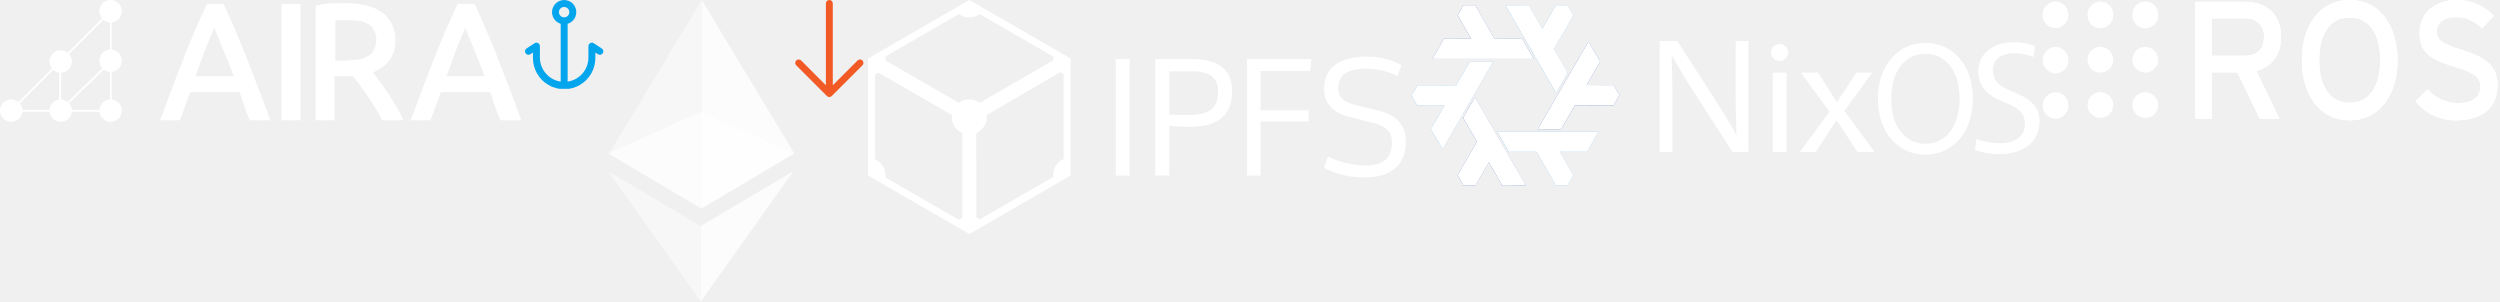
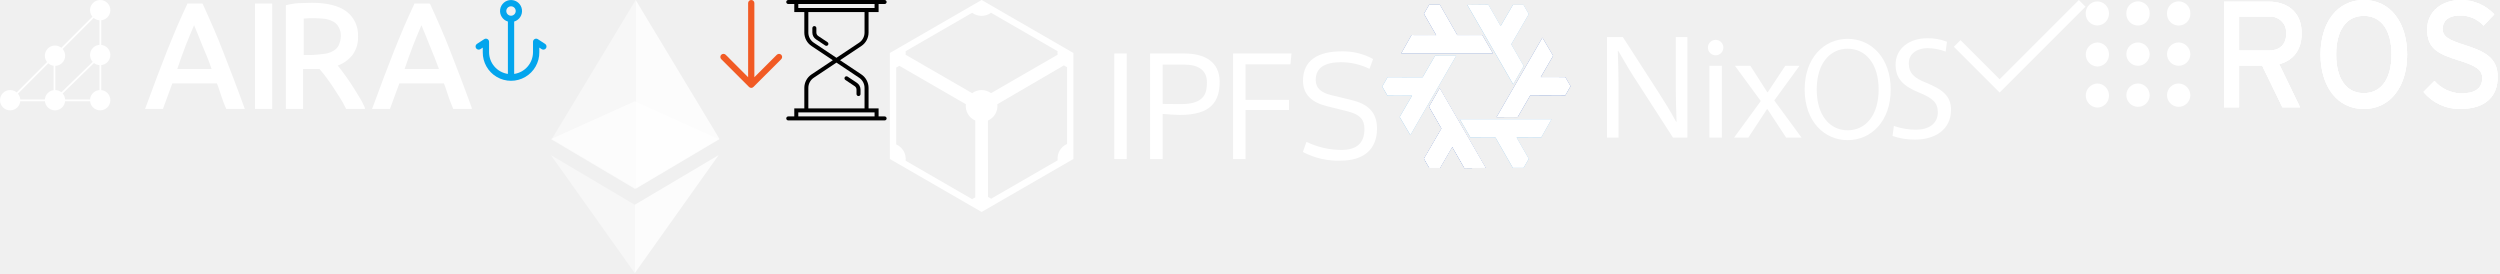
- <svg xmlns="http://www.w3.org/2000/svg" width="481" height="58.02" viewBox="0 0 481 58.02">
+ <svg xmlns="http://www.w3.org/2000/svg" width="531" height="58.02" viewBox="0 0 531 58.02">
  <svg viewBox="7739.251 2796.09 100.234 23.44" width="100.23" height="23.44" id="aira">
    <defs>
      <style>.acls-1{fill:#fff}</style>
    </defs>
    <g id="aGroup_770" data-name="Group 770" transform="translate(7739.251 2796.09)">
      <path id="aRectangle_378" data-name="Rectangle 378" class="acls-1" transform="translate(11.385 11.832)" d="M0 0h.372v9.45H0z" />
      <path id="aRectangle_379" data-name="Rectangle 379" class="acls-1" transform="translate(21.133 2.158)" d="M0 0h.372v19.198H0z" />
      <path id="aRectangle_380" data-name="Rectangle 380" class="acls-1" transform="rotate(-45 26.572 8.198)" d="M0 0h27.086v.372H0z" />
      <path id="aRectangle_381" data-name="Rectangle 381" class="acls-1" transform="translate(2.158 21.133)" d="M0 0h19.198v.372H0z" />
      <path id="aRectangle_382" data-name="Rectangle 382" class="acls-1" transform="rotate(-44.21 31.762 -3.513)" d="M0 0h13.543v.372H0z" />
      <path id="aPath_821" data-name="Path 821" class="acls-1" d="M62.459 23.026c-.819-2.307-1.637-4.39-2.381-6.4-.744-1.935-1.488-3.8-2.158-5.581s-1.414-3.5-2.084-5.06-1.414-3.2-2.158-4.837L53.6 1h-3.2l-.074.223a136.02 136.02 0 0 0-2.158 4.762c-.67 1.637-1.414 3.349-2.084 5.06-.67 1.786-1.414 3.646-2.158 5.581s-1.488 4.093-2.381 6.4l-.145.374h3.8l2-5.434h9.45c.3.6.6 1.711.893 2.53.3.967.67 1.86 1.042 2.753l.074.149h3.944zm-6.92-8.111h-7.293a132.53 132.53 0 0 1 1.786-4.986c.6-1.488 1.191-2.976 1.786-4.316.6 1.414 1.191 2.9 1.786 4.39.669 1.564 1.339 3.126 1.934 4.912z" transform="translate(-10.593 -.256)" />
      <path id="aRectangle_383" data-name="Rectangle 383" class="acls-1" transform="translate(54.172 .744)" d="M0 0h3.646v22.398H0z" />
      <path id="aPath_822" data-name="Path 822" class="acls-1" d="M98.343 22.975a18.213 18.213 0 0 0-1.414-2.6c-.521-.893-1.116-1.786-1.637-2.6s-1.116-1.563-1.637-2.307c-.372-.521-.744-.967-1.042-1.339a7.052 7.052 0 0 0 3.125-2.232 6.144 6.144 0 0 0 1.191-3.869A6.29 6.29 0 0 0 94.4 2.586C92.762 1.4 90.306.8 87.181.8c-.893 0-1.86.074-2.9.074a14.371 14.371 0 0 0-2.679.446v22.027h3.646v-8.483h3.5c.372.446.819.967 1.265 1.563.521.67.967 1.339 1.488 2.084s.967 1.563 1.488 2.307a19.2 19.2 0 0 1 1.336 2.382l.074.149h4.018zM92.762 9.953a2.873 2.873 0 0 1-1.191 1.116 4.928 4.928 0 0 1-2.009.6c-.819.074-1.786.223-2.828.223H85.4V4.149a21.774 21.774 0 0 1 2.456-.074 19.658 19.658 0 0 1 2.158.149 5.8 5.8 0 0 1 1.711.6 2.873 2.873 0 0 1 1.116 1.191 3.625 3.625 0 0 1 .446 1.86 5.013 5.013 0 0 1-.525 2.078z" transform="translate(-20.879 -.205)" />
      <path id="aPath_823" data-name="Path 823" class="acls-1" d="M127.333 23.026c-.819-2.307-1.637-4.39-2.381-6.4-.744-1.935-1.488-3.869-2.158-5.581-.67-1.786-1.414-3.5-2.084-5.06s-1.414-3.2-2.158-4.837L118.4 1h-3.2l-.074.223a136.02 136.02 0 0 0-2.158 4.762c-.67 1.637-1.414 3.349-2.084 5.06s-1.414 3.646-2.158 5.581-1.488 4.093-2.381 6.4l-.149.372H110l2-5.432h9.45c.3.6.6 1.711.893 2.53.3.967.67 1.786 1.042 2.753l.074.149h3.944zm-6.92-8.111h-7.293a132.53 132.53 0 0 1 1.786-4.986c.6-1.488 1.191-2.976 1.786-4.316.6 1.414 1.191 2.9 1.786 4.39.67 1.564 1.265 3.126 1.935 4.912z" transform="translate(-27.174 -.256)" />
      <circle id="aEllipse_212" data-name="Ellipse 212" class="acls-1" cx="2.158" cy="2.158" r="2.158" transform="translate(19.124 19.124)" />
      <circle id="aEllipse_213" data-name="Ellipse 213" class="acls-1" cx="2.158" cy="2.158" r="2.158" transform="translate(19.124)" />
      <circle id="aEllipse_214" data-name="Ellipse 214" class="acls-1" cx="2.158" cy="2.158" r="2.158" transform="translate(19.124 9.525)" />
      <circle id="aEllipse_215" data-name="Ellipse 215" class="acls-1" cx="2.158" cy="2.158" r="2.158" transform="translate(0 19.124)" />
      <circle id="aEllipse_216" data-name="Ellipse 216" class="acls-1" cx="2.158" cy="2.158" r="2.158" transform="translate(9.525 19.124)" />
      <circle id="aEllipse_217" data-name="Ellipse 217" class="acls-1" cx="2.158" cy="2.158" r="2.158" transform="translate(9.525 9.674)" />
    </g>
  </svg>
  <svg viewBox="10353.747 491.006 15.083 17.085" width="15.08" height="17.09" id="anchor" x="101">
    <defs>
      <style>.bcls-1{fill:#03a5ed}</style>
    </defs>
    <g id="banchor" transform="translate(10323.749 491.006)">
      <g id="bGroup_2004" data-name="Group 2004" transform="translate(29.998)">
        <path id="bPath_1712" data-name="Path 1712" class="bcls-1" d="M44.778 9.319l-1.535-1a.667.667 0 0 0-1.032.559v2.2a4.679 4.679 0 0 1-4 4.624V4.574a2.336 2.336 0 1 0-1.335 0V15.7a4.679 4.679 0 0 1-4-4.624v-2.2a.667.667 0 0 0-1.032-.559l-1.535 1a.667.667 0 1 0 .729 1.118l.5-.328v.97a6.007 6.007 0 1 0 12.013 0v-.97l.5.328a.667.667 0 1 0 .729-1.118zm-8.24-6.983a1 1 0 1 1 1 1 1 1 0 0 1-1-1z" transform="translate(-29.998)" />
      </g>
    </g>
  </svg>
  <svg viewBox="7676 2778.975 35.837 58.018" width="35.84" height="58.02" id="ethereum" x="117">
    <defs>
      <style>.ccls-1{fill:#fff}.ccls-2{opacity:.6}.ccls-3{clip-path:url(#cclip-path)}.ccls-4{opacity:.8}.ccls-5{clip-path:url(#cclip-path-2)}.ccls-6{opacity:.45}.ccls-7{clip-path:url(#cclip-path-3)}.ccls-8{clip-path:url(#cclip-path-4)}</style>
      <clipPath id="cclip-path">
        <path id="cRectangle_2" data-name="Rectangle 2" d="M0 0h35.644v18.597H0z" />
      </clipPath>
      <clipPath id="cclip-path-2">
        <path id="cRectangle_4" data-name="Rectangle 4" d="M0 0h17.822v40.099H0z" />
      </clipPath>
      <clipPath id="cclip-path-3">
        <path id="cRectangle_5" data-name="Rectangle 5" class="ccls-1" d="M0 0h17.822v25.086H0z" />
      </clipPath>
      <clipPath id="cclip-path-4">
        <path id="cRectangle_6" data-name="Rectangle 6" d="M0 0h17.822v25.086H0z" />
      </clipPath>
    </defs>
    <g id="cGroup_769" data-name="Group 769" transform="translate(7676 2778.975)">
      <g id="cGroup_12" data-name="Group 12" class="ccls-2" transform="translate(0 21.503)">
        <g id="cGroup_11" data-name="Group 11">
          <g id="cGroup_10" data-name="Group 10" class="ccls-3">
            <path id="cPath_5" data-name="Path 5" class="ccls-1" d="M17.822 22.2L0 30.239 17.822 40.8l17.822-10.561z" transform="translate(0 -22.2)" />
          </g>
        </g>
      </g>
      <g id="cGroup_18" data-name="Group 18" class="ccls-4" transform="translate(18.016)">
        <g id="cGroup_17" data-name="Group 17">
          <g id="cGroup_16" data-name="Group 16" class="ccls-5">
            <path id="cPath_7" data-name="Path 7" class="ccls-1" d="M18.6 0v40.1l17.822-10.558z" transform="translate(-18.6)" />
          </g>
        </g>
      </g>
      <g id="cGroup_21" data-name="Group 21" class="ccls-6" transform="translate(0 32.932)">
        <g id="cGroup_20" data-name="Group 20">
          <g id="cGroup_19" data-name="Group 19" class="ccls-7">
            <path id="cPath_8" data-name="Path 8" class="ccls-1" d="M0 34l17.822 25.086V44.558z" transform="translate(0 -34)" />
          </g>
        </g>
      </g>
      <g id="cGroup_24" data-name="Group 24" class="ccls-4" transform="translate(17.822 32.932)">
        <g id="cGroup_23" data-name="Group 23">
          <g id="cGroup_22" data-name="Group 22" class="ccls-8">
            <path id="cPath_9" data-name="Path 9" class="ccls-1" d="M18.4 44.558v14.528L36.222 34z" transform="translate(-18.4 -34)" />
          </g>
        </g>
      </g>
      <g id="cGroup_15" data-name="Group 15" class="ccls-6" transform="translate(.194)">
        <g id="cGroup_14" data-name="Group 14">
          <g id="cGroup_13" data-name="Group 13" class="ccls-5">
            <path id="cPath_6" data-name="Path 6" class="ccls-1" d="M.2 29.542L18.022 40.1V0z" transform="translate(-.2)" />
          </g>
        </g>
      </g>
    </g>
  </svg>
  <svg viewBox="10153.18 931.326 13.131 18.674" width="13.13" height="18.67" id="expand-arrow" x="153">
    <defs>
      <style>.dcls-1{fill:#f15a24}</style>
    </defs>
    <path id="dright-arrow" class="dcls-1" d="M12.575 4.871a.662.662 0 0 0-.941.932l4.772 4.772H.659a.656.656 0 0 0-.659.66.663.663 0 0 0 .659.668h15.747l-4.772 4.763a.676.676 0 0 0 0 .941.659.659 0 0 0 .941 0l5.9-5.9a.648.648 0 0 0 0-.932z" transform="rotate(90 4619.829 5551.155)" />
  </svg>
-   <svg viewBox="7981.091 2785.672 103.476 45.02" width="103.48" height="45.02" id="ipfs" x="167">
+   <svg viewBox="0 0 21.318 25.581" width="21.32" height="25.58" id="hourglass" x="167">
+     <path data-name="Path 1727" d="M20.891 24.729h-1.279v-1.706h-2.131v-4.358a3.43 3.43 0 0 0-1.53-2.859l-4.523-3.015 4.522-3.016a3.43 3.43 0 0 0 1.53-2.859V2.558h2.132V.853h1.279a.426.426 0 0 0 0-.853H.426a.426.426 0 1 0 0 .853h1.279v1.705h2.132v4.358a3.43 3.43 0 0 0 1.53 2.859L9.89 12.79l-4.523 3.015a3.43 3.43 0 0 0-1.53 2.859v4.358H1.705v1.705H.426a.426.426 0 1 0 0 .853h20.465a.426.426 0 0 0 0-.853zM2.558 1.705V.853h16.2v.853h-16.2zM5.84 9.066a2.58 2.58 0 0 1-1.15-2.15V2.558h11.938v4.358a2.58 2.58 0 0 1-1.15 2.15l-4.819 3.212zm-1.15 9.6a2.58 2.58 0 0 1 1.15-2.15l4.819-3.216 4.819 3.212a2.58 2.58 0 0 1 1.15 2.15v4.358H4.69zm-2.132 5.21h16.2v.853h-16.2z" />
+     <path data-name="Path 1728" d="M6.787 7.643a.877.877 0 0 1-.391-.731v-.947a.426.426 0 1 0-.853 0v.947a1.727 1.727 0 0 0 .771 1.44L8.291 9.67a.426.426 0 1 0 .473-.709z" />
+     <path data-name="Path 1729" d="M15.004 17.592l-1.977-1.318a.426.426 0 1 0-.473.709l1.977 1.319a.876.876 0 0 1 .391.731v.947a.426.426 0 0 0 .853 0v-.948a1.726 1.726 0 0 0-.771-1.44z" />
+   </svg>
+   <svg viewBox="7981.091 2785.672 103.476 45.02" width="103.48" height="45.02" id="ipfs" x="189">
    <defs>
-       <style>.ecls-1{fill:#fff}</style>
+       <style>.fcls-1{fill:#fff}</style>
    </defs>
-     <g id="eipfs-logo-white" transform="translate(7981.091 2785.672)">
-       <path id="ePath_844" data-name="Path 844" class="ecls-1" d="M69.511 515.51l-19.494 11.255v22.509l19.494 11.256 19.494-11.255v-22.51zm-1.351 41.925a3.388 3.388 0 0 0-.654.378l-14.134-8.161a3.377 3.377 0 0 0-2-3.472v-16.321a3.387 3.387 0 0 0 .654-.378l14.134 8.161a3.377 3.377 0 0 0 2 3.472zM67.5 535.3l-14.135-8.16a3.377 3.377 0 0 0 0-.755l14.135-8.164a3.377 3.377 0 0 0 4.01 0l14.134 8.161a3.365 3.365 0 0 0 0 .755L71.509 535.3a3.377 3.377 0 0 0-4.009 0zm20.156 10.792a3.376 3.376 0 0 0-2 3.472l-14.135 8.16a3.37 3.37 0 0 0-.654-.378l-.016-16.23a3.376 3.376 0 0 0 2-3.472L87 529.391a3.371 3.371 0 0 0 .654.378v16.321z" transform="translate(-50.017 -515.51)" />
-       <g id="eGroup_775" data-name="Group 775" transform="translate(47.674 10.902)">
-         <g id="eGroup_774" data-name="Group 774">
-           <path id="ePath_845" data-name="Path 845" class="ecls-1" d="M1280.759 1172.145h-2.641v22.417h2.641z" transform="translate(-1278.118 -1171.685)" />
-           <path id="ePath_846" data-name="Path 846" class="ecls-1" d="M1333.177 1182.893c-1.013 0-3.9-.031-3.9-.031v-8.353h4.637c2.764 0 4.76 1.075 4.76 3.716 0 2.242-.4 4.668-5.497 4.668zm-3.9 11.669v-9.581c1.136.092 2.733.215 3.654.215 6.633 0 8.445-2.856 8.445-7.032 0-4.33-3.255-6.019-7.524-6.019h-7.252v22.417z" transform="translate(-1318.998 -1171.685)" />
-           <path id="ePath_847" data-name="Path 847" class="ecls-1" d="M1450.816 1182h-9.243v-7.554h9.55l.215-2.3h-12.406v22.417h2.641v-10.41h9.243V1182z" transform="translate(-1413.703 -1171.685)" />
-           <path id="ePath_848" data-name="Path 848" class="ecls-1" d="M1534.159 1188.434a17 17 0 0 0 7.431 1.72c3.194 0 4.883-1.413 4.883-4.453 0-1.812-.737-3.04-3.593-3.746l-4.422-1.106c-3.1-.768-5.036-2.426-5.036-5.4 0-4.361 3.255-6.234 8.168-6.234a13.316 13.316 0 0 1 6.725 1.628l-.768 2.088a13.821 13.821 0 0 0-5.988-1.413c-3.562 0-5.435 1.2-5.435 3.777 0 1.75 1.167 2.7 3.316 3.224l4.207 1.013c3.347.8 5.5 2.426 5.5 6.08 0 4.668-3.133 6.817-7.708 6.817a16.049 16.049 0 0 1-8.046-1.843l.768-2.15z" transform="translate(-1493.343 -1169.21)" />
+     <g id="fipfs-logo-white" transform="translate(7981.091 2785.672)">
+       <path id="fPath_844" data-name="Path 844" class="fcls-1" d="M69.511 515.51l-19.494 11.255v22.509l19.494 11.256 19.494-11.255v-22.51zm-1.351 41.925a3.388 3.388 0 0 0-.654.378l-14.134-8.161a3.377 3.377 0 0 0-2-3.472v-16.321a3.387 3.387 0 0 0 .654-.378l14.134 8.161a3.377 3.377 0 0 0 2 3.472zM67.5 535.3l-14.135-8.16a3.377 3.377 0 0 0 0-.755l14.135-8.164a3.377 3.377 0 0 0 4.01 0l14.134 8.161a3.365 3.365 0 0 0 0 .755L71.509 535.3a3.377 3.377 0 0 0-4.009 0zm20.156 10.792a3.376 3.376 0 0 0-2 3.472l-14.135 8.16a3.37 3.37 0 0 0-.654-.378l-.016-16.23a3.376 3.376 0 0 0 2-3.472L87 529.391a3.371 3.371 0 0 0 .654.378v16.321z" transform="translate(-50.017 -515.51)" />
+       <g id="fGroup_775" data-name="Group 775" transform="translate(47.674 10.902)">
+         <g id="fGroup_774" data-name="Group 774">
+           <path id="fPath_845" data-name="Path 845" class="fcls-1" d="M1280.759 1172.145h-2.641v22.417h2.641z" transform="translate(-1278.118 -1171.685)" />
+           <path id="fPath_846" data-name="Path 846" class="fcls-1" d="M1333.177 1182.893c-1.013 0-3.9-.031-3.9-.031v-8.353h4.637c2.764 0 4.76 1.075 4.76 3.716 0 2.242-.4 4.668-5.497 4.668zm-3.9 11.669v-9.581c1.136.092 2.733.215 3.654.215 6.633 0 8.445-2.856 8.445-7.032 0-4.33-3.255-6.019-7.524-6.019h-7.252v22.417z" transform="translate(-1318.998 -1171.685)" />
+           <path id="fPath_847" data-name="Path 847" class="fcls-1" d="M1450.816 1182h-9.243v-7.554h9.55l.215-2.3h-12.406v22.417h2.641v-10.41h9.243V1182z" transform="translate(-1413.703 -1171.685)" />
+           <path id="fPath_848" data-name="Path 848" class="fcls-1" d="M1534.159 1188.434a17 17 0 0 0 7.431 1.72c3.194 0 4.883-1.413 4.883-4.453 0-1.812-.737-3.04-3.593-3.746l-4.422-1.106c-3.1-.768-5.036-2.426-5.036-5.4 0-4.361 3.255-6.234 8.168-6.234a13.316 13.316 0 0 1 6.725 1.628l-.768 2.088a13.821 13.821 0 0 0-5.988-1.413c-3.562 0-5.435 1.2-5.435 3.777 0 1.75 1.167 2.7 3.316 3.224l4.207 1.013c3.347.8 5.5 2.426 5.5 6.08 0 4.668-3.133 6.817-7.708 6.817a16.049 16.049 0 0 1-8.046-1.843l.768-2.15z" transform="translate(-1493.343 -1169.21)" />
        </g>
      </g>
    </g>
  </svg>
-   <svg viewBox="7676.477 2857.481 121.403 36.648" width="121.4" height="36.65" id="nixos" x="271">
+   <svg viewBox="7676.477 2857.481 121.403 36.648" width="121.4" height="36.65" id="nixos" x="293">
    <defs>
-       <style>.fcls-1{fill:#5277c3}.fcls-1,.fcls-2,.fcls-3{fill-rule:evenodd}.fcls-2{fill:#7ebae4}.fcls-3{fill:url(#flinear-gradient)}.fcls-4{fill:#fff}</style>
-       <linearGradient id="flinear-gradient" x1="-.411" y1="5.004" x2=".135" y2="5.733" gradientUnits="objectBoundingBox">
+       <style>.gcls-1{fill:#5277c3}.gcls-1,.gcls-2,.gcls-3{fill-rule:evenodd}.gcls-2{fill:#7ebae4}.gcls-3{fill:url(#glinear-gradient)}.gcls-4{fill:#fff}</style>
+       <linearGradient id="glinear-gradient" x1="-.411" y1="5.004" x2=".135" y2="5.733" gradientUnits="objectBoundingBox">
        <stop offset="0" stop-color="#fff" />
        <stop offset=".243" stop-color="#7eb1dd" />
        <stop offset="1" stop-color="#7ebae4" />
      </linearGradient>
    </defs>
-     <g id="fNixOS-logo" transform="translate(7659.991 2845.217)">
-       <g id="flayer1" transform="translate(17.065 13.268)">
-         <path id="fpath4861" class="fcls-1" d="M271.09-710.252l9.745 16.88-4.478.042-2.6-4.535-2.62 4.511h-2.227l-1.14-1.969 3.733-6.419-2.65-4.611z" transform="translate(-258.884 728.031)" />
-         <path id="fuse4863" class="fcls-2" d="M172.062-797.443l-9.746 16.879-2.276-3.857 2.627-4.521-5.217-.014-1.112-1.927 1.135-1.971 7.425.023 2.669-4.6z" transform="translate(-156.339 808.269)" />
-         <path id="fuse4865" class="fcls-2" d="M362.885-628.243h19.491l-2.2 3.9-5.228-.014 2.6 4.525-1.113 1.927h-2.275l-3.692-6.442-5.319-.011z" transform="translate(-346.414 652.562)" />
-         <path id="fuse4867" class="fcls-2" d="M392.691-916.268l-9.745-16.88 4.478-.042 2.6 4.535 2.62-4.511h2.225l1.14 1.969-3.733 6.419 2.65 4.611z" transform="translate(-364.875 933.191)" />
-         <path id="fpath4873" class="fcls-1" d="M271.09-710.252l9.745 16.88-4.478.042-2.6-4.535-2.62 4.511h-2.227l-1.14-1.969 3.733-6.419-2.65-4.611z" transform="translate(-258.884 728.031)" />
-         <path id="fuse4875" class="fcls-1" d="M226.413-922.847h-19.491l2.2-3.9 5.228.014-2.6-4.525 1.113-1.927h2.275l3.692 6.442 5.319.011z" transform="translate(-202.888 933.187)" />
-         <path id="fuse4877" class="fcls-1" d="M460.872-828.626l9.746-16.88 2.276 3.857-2.627 4.521 5.217.014 1.112 1.927-1.135 1.971-7.425-.023-2.669 4.6z" transform="translate(-436.586 852.498)" />
+     <g id="gNixOS-logo" transform="translate(7659.991 2845.217)">
+       <g id="glayer1" transform="translate(17.065 13.268)">
+         <path id="gpath4861" class="gcls-1" d="M271.09-710.252l9.745 16.88-4.478.042-2.6-4.535-2.62 4.511h-2.227l-1.14-1.969 3.733-6.419-2.65-4.611z" transform="translate(-258.884 728.031)" />
+         <path id="guse4863" class="gcls-2" d="M172.062-797.443l-9.746 16.879-2.276-3.857 2.627-4.521-5.217-.014-1.112-1.927 1.135-1.971 7.425.023 2.669-4.6z" transform="translate(-156.339 808.269)" />
+         <path id="guse4865" class="gcls-2" d="M362.885-628.243h19.491l-2.2 3.9-5.228-.014 2.6 4.525-1.113 1.927h-2.275l-3.692-6.442-5.319-.011z" transform="translate(-346.414 652.562)" />
+         <path id="guse4867" class="gcls-2" d="M392.691-916.268l-9.745-16.88 4.478-.042 2.6 4.535 2.62-4.511h2.225l1.14 1.969-3.733 6.419 2.65 4.611z" transform="translate(-364.875 933.191)" />
+         <path id="gpath4873" class="gcls-1" d="M271.09-710.252l9.745 16.88-4.478.042-2.6-4.535-2.62 4.511h-2.227l-1.14-1.969 3.733-6.419-2.65-4.611z" transform="translate(-258.884 728.031)" />
+         <path id="guse4875" class="gcls-1" d="M226.413-922.847h-19.491l2.2-3.9 5.228.014-2.6-4.525 1.113-1.927h2.275l3.692 6.442 5.319.011z" transform="translate(-202.888 933.187)" />
+         <path id="guse4877" class="gcls-1" d="M460.872-828.626l9.746-16.88 2.276 3.857-2.627 4.521 5.217.014 1.112 1.927-1.135 1.971-7.425-.023-2.669 4.6z" transform="translate(-436.586 852.498)" />
      </g>
-       <g id="flayer3" transform="translate(16.486 12.265)">
-         <path id="fpath3336-6" class="fcls-3" d="M271.236-710.388l9.745 16.88-4.478.042L273.9-698l-2.62 4.511h-2.225l-1.14-1.969 3.733-6.419L269-706.49z" transform="translate(-258.438 729.16)" />
-         <path id="fuse3439-6" class="fcls-3" d="M3.32 0l9.745 16.88-4.478.042-2.6-4.535L3.365 16.9H1.14L0 14.928 3.733 8.51 1.083 3.9z" transform="rotate(60 -.417 17.163)" />
-         <path id="fuse3445-0" class="fcls-3" d="M3.32 0l9.745 16.88-4.478.042-2.6-4.535L3.365 16.9H1.14L0 14.928 3.733 8.51 1.083 3.9z" transform="rotate(-60 32.112 .754)" />
-         <path id="fuse3449-5" class="fcls-3" d="M3.32 0l9.745 16.88-4.478.042-2.6-4.535L3.365 16.9H1.14L0 14.928 3.733 8.51 1.083 3.9z" transform="rotate(180 15.864 8.958)" />
-         <path id="fpath4260-0" class="fcls-3" d="M271.236-710.388l9.745 16.88-4.478.042L273.9-698l-2.62 4.511h-2.225l-1.14-1.969 3.733-6.419L269-706.49z" transform="translate(-258.438 729.16)" />
-         <path id="fuse4354-5" class="fcls-3" d="M3.32 0l9.745 16.88-4.478.042-2.6-4.535L3.365 16.9H1.14L0 14.928 3.733 8.51 1.083 3.9z" transform="rotate(120 10.439 11.668)" />
-         <path id="fuse4362-2" class="fcls-3" d="M3.32 0l9.745 16.88-4.478.042-2.6-4.535L3.365 16.9H1.14L0 14.928 3.733 8.51 1.083 3.9z" transform="rotate(-120 21.272 6.213)" />
+       <g id="glayer3" transform="translate(16.486 12.265)">
+         <path id="gpath3336-6" class="gcls-3" d="M271.236-710.388l9.745 16.88-4.478.042L273.9-698l-2.62 4.511h-2.225l-1.14-1.969 3.733-6.419L269-706.49z" transform="translate(-258.438 729.16)" />
+         <path id="guse3439-6" class="gcls-3" d="M3.32 0l9.745 16.88-4.478.042-2.6-4.535L3.365 16.9H1.14L0 14.928 3.733 8.51 1.083 3.9z" transform="rotate(60 -.417 17.163)" />
+         <path id="guse3445-0" class="gcls-3" d="M3.32 0l9.745 16.88-4.478.042-2.6-4.535L3.365 16.9H1.14L0 14.928 3.733 8.51 1.083 3.9z" transform="rotate(-60 32.112 .754)" />
+         <path id="guse3449-5" class="gcls-3" d="M3.32 0l9.745 16.88-4.478.042-2.6-4.535L3.365 16.9H1.14L0 14.928 3.733 8.51 1.083 3.9z" transform="rotate(180 15.864 8.958)" />
+         <path id="gpath4260-0" class="gcls-3" d="M271.236-710.388l9.745 16.88-4.478.042L273.9-698l-2.62 4.511h-2.225l-1.14-1.969 3.733-6.419L269-706.49z" transform="translate(-258.438 729.16)" />
+         <path id="guse4354-5" class="gcls-3" d="M3.32 0l9.745 16.88-4.478.042-2.6-4.535L3.365 16.9H1.14L0 14.928 3.733 8.51 1.083 3.9z" transform="rotate(120 10.439 11.668)" />
+         <path id="guse4362-2" class="gcls-3" d="M3.32 0l9.745 16.88-4.478.042-2.6-4.535L3.365 16.9H1.14L0 14.928 3.733 8.51 1.083 3.9z" transform="rotate(-120 21.272 6.213)" />
      </g>
-       <path id="fpath4683" class="fcls-4" d="M772.088-847.118h-2.458v11.154c0 1.575.063 4.065.158 6.837h-.094c-1.229-2.3-2.615-4.506-3.592-6.018l-7.719-11.973h-3.371v21.362h2.458v-11.154c0-1.575-.063-4.537-.158-7.278h.095c1.828 3.182 2.9 4.947 3.907 6.459l7.719 11.973h3.056z" transform="translate(-690.203 867.251)" />
-       <path id="fpath4685" class="fcls-4" d="M1024.189-818.848h2.646V-834.1h-2.646zm1.323-17.487a1.627 1.627 0 0 0 1.638-1.638 1.627 1.627 0 0 0-1.638-1.638 1.627 1.627 0 0 0-1.638 1.638 1.627 1.627 0 0 0 1.638 1.638z" transform="translate(-937.625 860.342)" />
-       <path id="fpath4687" class="fcls-4" d="M1107.436-770.47h-3.025l-3.718 5.608h-.095l-3.592-5.608h-3.277l5.451 7.436v.095l-5.64 7.719h3.025l3.97-6.049h.095l3.97 6.049h3.277l-5.766-7.845v-.095z" transform="translate(-1001.736 796.714)" />
-       <path id="fpath4680" class="fcls-4" d="M1290.694-842.351c-5.015 0-9.138 4.038-9.138 10.759s4.123 10.758 9.138 10.758 9.138-4.038 9.138-10.758-4.123-10.759-9.138-10.759zm0 2.1c3.733 0 6.575 3.083 6.575 8.662s-2.842 8.662-6.575 8.662-6.575-3.083-6.575-8.662 2.842-8.665 6.575-8.665z" transform="translate(-1174.758 862.863)" />
-       <path id="fpath4677" class="fcls-4" d="M1516.291-838.273c0 2.959 1.541 4.562 5.117 6.011 2.744 1.11 3.854 2.1 3.854 4.131 0 2.466-2 3.7-4.655 3.7a14.513 14.513 0 0 1-4.686-.8l-.277 2.127a14.1 14.1 0 0 0 4.84.771c4.131 0 7.583-2.1 7.583-6.319 0-2.929-1.788-4.347-5.395-5.8-2.4-.956-3.576-1.973-3.576-4.1 0-2.065 1.788-3.206 4.038-3.206a11.061 11.061 0 0 1 3.792.74l.277-2.1a11 11 0 0 0-4.223-.74c-3.792.005-6.689 2.194-6.689 5.585z" transform="translate(-1390.178 864.246)" />
+       <path id="gpath4683" class="gcls-4" d="M772.088-847.118h-2.458v11.154c0 1.575.063 4.065.158 6.837h-.094c-1.229-2.3-2.615-4.506-3.592-6.018l-7.719-11.973h-3.371v21.362h2.458v-11.154c0-1.575-.063-4.537-.158-7.278h.095c1.828 3.182 2.9 4.947 3.907 6.459l7.719 11.973h3.056z" transform="translate(-690.203 867.251)" />
+       <path id="gpath4685" class="gcls-4" d="M1024.189-818.848h2.646V-834.1h-2.646zm1.323-17.487a1.627 1.627 0 0 0 1.638-1.638 1.627 1.627 0 0 0-1.638-1.638 1.627 1.627 0 0 0-1.638 1.638 1.627 1.627 0 0 0 1.638 1.638z" transform="translate(-937.625 860.342)" />
+       <path id="gpath4687" class="gcls-4" d="M1107.436-770.47h-3.025l-3.718 5.608h-.095l-3.592-5.608h-3.277l5.451 7.436v.095l-5.64 7.719h3.025l3.97-6.049h.095l3.97 6.049h3.277l-5.766-7.845v-.095z" transform="translate(-1001.736 796.714)" />
+       <path id="gpath4680" class="gcls-4" d="M1290.694-842.351c-5.015 0-9.138 4.038-9.138 10.759s4.123 10.758 9.138 10.758 9.138-4.038 9.138-10.758-4.123-10.759-9.138-10.759zm0 2.1c3.733 0 6.575 3.083 6.575 8.662s-2.842 8.662-6.575 8.662-6.575-3.083-6.575-8.662 2.842-8.665 6.575-8.665z" transform="translate(-1174.758 862.863)" />
+       <path id="gpath4677" class="gcls-4" d="M1516.291-838.273c0 2.959 1.541 4.562 5.117 6.011 2.744 1.11 3.854 2.1 3.854 4.131 0 2.466-2 3.7-4.655 3.7a14.513 14.513 0 0 1-4.686-.8l-.277 2.127a14.1 14.1 0 0 0 4.84.771c4.131 0 7.583-2.1 7.583-6.319 0-2.929-1.788-4.347-5.395-5.8-2.4-.956-3.576-1.973-3.576-4.1 0-2.065 1.788-3.206 4.038-3.206a11.061 11.061 0 0 1 3.792.74l.277-2.1a11 11 0 0 0-4.223-.74c-3.792.005-6.689 2.194-6.689 5.585z" transform="translate(-1390.178 864.246)" />
    </g>
  </svg>
-   <svg viewBox="7866.496 2796.09 87.511 23.145" width="87.51" height="23.15" id="ros" x="393">
+   <svg viewBox="0 0 27.964 19.657" width="27.96" height="19.66" id="ok" x="415">
    <defs>
-       <style>.gcls-1{fill:#fff}</style>
+       <style>.hcls-1{fill:none;stroke:#fff;stroke-width:2px}</style>
    </defs>
-     <g id="gros_logo" transform="translate(7866.496 2796.09)">
-       <path id="gPath_826" data-name="Path 826" class="gcls-1" d="M4.951 3.868a2.518 2.518 0 0 1-2.476 2.558A2.518 2.518 0 0 1 0 3.868 2.518 2.518 0 0 1 2.475 1.31a2.518 2.518 0 0 1 2.476 2.558z" transform="translate(0 -1.013)" />
-       <path id="gPath_827" data-name="Path 827" class="gcls-1" d="M4.951 42.326a2.518 2.518 0 0 1-2.476 2.558 2.56 2.56 0 0 1 0-5.116 2.518 2.518 0 0 1 2.476 2.558z" transform="translate(0 -30.753)" />
-       <path id="gPath_828" data-name="Path 828" class="gcls-1" d="M4.951 80.784a2.518 2.518 0 0 1-2.476 2.558 2.56 2.56 0 0 1 0-5.116 2.518 2.518 0 0 1 2.476 2.558z" transform="translate(0 -60.493)" />
-       <path id="gPath_829" data-name="Path 829" class="gcls-1" d="M43.057 42.326a2.477 2.477 0 1 1-2.476-2.558 2.518 2.518 0 0 1 2.476 2.558z" transform="translate(-29.468 -30.753)" />
-       <path id="gPath_830" data-name="Path 830" class="gcls-1" d="M43.057 3.868a2.477 2.477 0 1 1-4.951 0 2.477 2.477 0 1 1 4.951 0z" transform="translate(-29.468 -1.013)" />
-       <path id="gPath_831" data-name="Path 831" class="gcls-1" d="M81.164 42.326a2.477 2.477 0 1 1-2.476-2.558 2.518 2.518 0 0 1 2.476 2.558z" transform="translate(-58.937 -30.753)" />
-       <path id="gPath_832" data-name="Path 832" class="gcls-1" d="M81.164 3.868a2.477 2.477 0 1 1-4.951 0 2.477 2.477 0 1 1 4.951 0z" transform="translate(-58.937 -1.013)" />
-       <path id="gPath_833" data-name="Path 833" class="gcls-1" d="M81.164 80.784a2.477 2.477 0 1 1-2.476-2.558 2.518 2.518 0 0 1 2.476 2.558z" transform="translate(-58.937 -60.493)" />
-       <path id="gPath_834" data-name="Path 834" class="gcls-1" d="M43.057 80.784a2.477 2.477 0 1 1-2.476-2.558 2.518 2.518 0 0 1 2.476 2.558z" transform="translate(-29.468 -60.493)" />
-       <path id="gPath_835" data-name="Path 835" class="gcls-1" d="M141.327 14.827L145.762 24h-3.753l-4.312-8.88h-4.9V24h-3.2V1.555h9.523c3.784 0 6.979 2.084 6.979 6.7.001 3.591-1.825 5.802-4.772 6.572zm-2.2-10.1H132.8v7.213h6.328c2.171 0 3.691-1.154 3.691-3.59a3.377 3.377 0 0 0-3.695-3.621z" transform="translate(-100.223 -1.203)" />
-       <path id="gPath_836" data-name="Path 836" class="gcls-1" d="M141.327 14.827L145.762 24h-3.753l-4.312-8.88h-4.9V24h-3.2V1.555h9.523c3.784 0 6.979 2.084 6.979 6.7.001 3.591-1.825 5.802-4.772 6.572zm-2.2-10.1H132.8v7.213h6.328c2.171 0 3.691-1.154 3.691-3.59a3.377 3.377 0 0 0-3.695-3.621z" transform="translate(-100.223 -1.203)" />
-       <path id="gPath_837" data-name="Path 837" class="gcls-1" d="M141.327 14.827L145.762 24h-3.753l-4.312-8.88h-4.9V24h-3.2V1.555h9.523c3.784 0 6.979 2.084 6.979 6.7.001 3.591-1.825 5.802-4.772 6.572zm-2.2-10.1H132.8v7.213h6.328c2.171 0 3.691-1.154 3.691-3.59a3.377 3.377 0 0 0-3.695-3.621z" transform="translate(-100.223 -1.203)" />
-       <path id="gPath_838" data-name="Path 838" class="gcls-1" d="M229.239 23.145c-5.615 0-9.182-4.777-9.182-11.573S223.625 0 229.239 0c5.646 0 9.213 4.776 9.213 11.573s-3.567 11.572-9.213 11.572zm0-19.779c-3.784 0-5.862 3.174-5.862 8.207s2.078 8.207 5.862 8.207c3.816 0 5.894-3.174 5.894-8.207s-2.078-8.207-5.894-8.207z" transform="translate(-170.174)" />
-       <path id="gPath_839" data-name="Path 839" class="gcls-1" d="M229.239 23.145c-5.615 0-9.182-4.777-9.182-11.573S223.625 0 229.239 0c5.646 0 9.213 4.776 9.213 11.573s-3.567 11.572-9.213 11.572zm0-19.779c-3.784 0-5.862 3.174-5.862 8.207s2.078 8.207 5.862 8.207c3.816 0 5.894-3.174 5.894-8.207s-2.078-8.207-5.894-8.207z" transform="translate(-170.174)" />
-       <path id="gPath_840" data-name="Path 840" class="gcls-1" d="M229.239 23.145c-5.615 0-9.182-4.777-9.182-11.573S223.625 0 229.239 0c5.646 0 9.213 4.776 9.213 11.573s-3.567 11.572-9.213 11.572zm0-19.779c-3.784 0-5.862 3.174-5.862 8.207s2.078 8.207 5.862 8.207c3.816 0 5.894-3.174 5.894-8.207s-2.078-8.207-5.894-8.207z" transform="translate(-170.174)" />
-       <path id="gPath_841" data-name="Path 841" class="gcls-1" d="M324.258 23.145a9.921 9.921 0 0 1-7.724-3.622l2.327-2.34a7.826 7.826 0 0 0 5.645 2.661c3.04 0 4.5-1.09 4.5-3.27 0-1.731-1.272-2.6-4.9-3.719-4.591-1.41-6.793-2.6-6.793-6.6 0-3.879 3.164-6.251 7.165-6.251a9.575 9.575 0 0 1 7.1 3.046l-2.3 2.4a6.472 6.472 0 0 0-5.051-2.15c-2.544 0-3.63 1.282-3.63 2.789 0 1.571.993 2.34 4.746 3.494 4.28 1.347 6.948 2.757 6.948 6.764.001 4.041-2.481 6.798-8.033 6.798z" transform="translate(-244.781)" />
-       <path id="gPath_842" data-name="Path 842" class="gcls-1" d="M324.258 23.145a9.921 9.921 0 0 1-7.724-3.622l2.327-2.34a7.826 7.826 0 0 0 5.645 2.661c3.04 0 4.5-1.09 4.5-3.27 0-1.731-1.272-2.6-4.9-3.719-4.591-1.41-6.793-2.6-6.793-6.6 0-3.879 3.164-6.251 7.165-6.251a9.575 9.575 0 0 1 7.1 3.046l-2.3 2.4a6.472 6.472 0 0 0-5.051-2.15c-2.544 0-3.63 1.282-3.63 2.789 0 1.571.993 2.34 4.746 3.494 4.28 1.347 6.948 2.757 6.948 6.764.001 4.041-2.481 6.798-8.033 6.798z" transform="translate(-244.781)" />
-       <path id="gPath_843" data-name="Path 843" class="gcls-1" d="M324.258 23.145a9.921 9.921 0 0 1-7.724-3.622l2.327-2.34a7.826 7.826 0 0 0 5.645 2.661c3.04 0 4.5-1.09 4.5-3.27 0-1.731-1.272-2.6-4.9-3.719-4.591-1.41-6.793-2.6-6.793-6.6 0-3.879 3.164-6.251 7.165-6.251a9.575 9.575 0 0 1 7.1 3.046l-2.3 2.4a6.472 6.472 0 0 0-5.051-2.15c-2.544 0-3.63 1.282-3.63 2.789 0 1.571.993 2.34 4.746 3.494 4.28 1.347 6.948 2.757 6.948 6.764.001 4.041-2.481 6.798-8.033 6.798z" transform="translate(-244.781)" />
+     <path id="hPath_1730" data-name="Path 1730" class="hcls-1" d="M1020.475 1258.759l9.014 9.014 17.536-17.536" transform="translate(-1019.768 -1249.53)" />
+   </svg>
+   <svg viewBox="7866.496 2796.09 87.511 23.145" width="87.51" height="23.15" id="ros" x="443">
+     <defs>
+       <style>.icls-1{fill:#fff}</style>
+     </defs>
+     <g id="iros_logo" transform="translate(7866.496 2796.09)">
+       <path id="iPath_826" data-name="Path 826" class="icls-1" d="M4.951 3.868a2.518 2.518 0 0 1-2.476 2.558A2.518 2.518 0 0 1 0 3.868 2.518 2.518 0 0 1 2.475 1.31a2.518 2.518 0 0 1 2.476 2.558z" transform="translate(0 -1.013)" />
+       <path id="iPath_827" data-name="Path 827" class="icls-1" d="M4.951 42.326a2.518 2.518 0 0 1-2.476 2.558 2.56 2.56 0 0 1 0-5.116 2.518 2.518 0 0 1 2.476 2.558z" transform="translate(0 -30.753)" />
+       <path id="iPath_828" data-name="Path 828" class="icls-1" d="M4.951 80.784a2.518 2.518 0 0 1-2.476 2.558 2.56 2.56 0 0 1 0-5.116 2.518 2.518 0 0 1 2.476 2.558z" transform="translate(0 -60.493)" />
+       <path id="iPath_829" data-name="Path 829" class="icls-1" d="M43.057 42.326a2.477 2.477 0 1 1-2.476-2.558 2.518 2.518 0 0 1 2.476 2.558z" transform="translate(-29.468 -30.753)" />
+       <path id="iPath_830" data-name="Path 830" class="icls-1" d="M43.057 3.868a2.477 2.477 0 1 1-4.951 0 2.477 2.477 0 1 1 4.951 0z" transform="translate(-29.468 -1.013)" />
+       <path id="iPath_831" data-name="Path 831" class="icls-1" d="M81.164 42.326a2.477 2.477 0 1 1-2.476-2.558 2.518 2.518 0 0 1 2.476 2.558z" transform="translate(-58.937 -30.753)" />
+       <path id="iPath_832" data-name="Path 832" class="icls-1" d="M81.164 3.868a2.477 2.477 0 1 1-4.951 0 2.477 2.477 0 1 1 4.951 0z" transform="translate(-58.937 -1.013)" />
+       <path id="iPath_833" data-name="Path 833" class="icls-1" d="M81.164 80.784a2.477 2.477 0 1 1-2.476-2.558 2.518 2.518 0 0 1 2.476 2.558z" transform="translate(-58.937 -60.493)" />
+       <path id="iPath_834" data-name="Path 834" class="icls-1" d="M43.057 80.784a2.477 2.477 0 1 1-2.476-2.558 2.518 2.518 0 0 1 2.476 2.558z" transform="translate(-29.468 -60.493)" />
+       <path id="iPath_835" data-name="Path 835" class="icls-1" d="M141.327 14.827L145.762 24h-3.753l-4.312-8.88h-4.9V24h-3.2V1.555h9.523c3.784 0 6.979 2.084 6.979 6.7.001 3.591-1.825 5.802-4.772 6.572zm-2.2-10.1H132.8v7.213h6.328c2.171 0 3.691-1.154 3.691-3.59a3.377 3.377 0 0 0-3.695-3.621z" transform="translate(-100.223 -1.203)" />
+       <path id="iPath_836" data-name="Path 836" class="icls-1" d="M141.327 14.827L145.762 24h-3.753l-4.312-8.88h-4.9V24h-3.2V1.555h9.523c3.784 0 6.979 2.084 6.979 6.7.001 3.591-1.825 5.802-4.772 6.572zm-2.2-10.1H132.8v7.213h6.328c2.171 0 3.691-1.154 3.691-3.59a3.377 3.377 0 0 0-3.695-3.621z" transform="translate(-100.223 -1.203)" />
+       <path id="iPath_837" data-name="Path 837" class="icls-1" d="M141.327 14.827L145.762 24h-3.753l-4.312-8.88h-4.9V24h-3.2V1.555h9.523c3.784 0 6.979 2.084 6.979 6.7.001 3.591-1.825 5.802-4.772 6.572zm-2.2-10.1H132.8v7.213h6.328c2.171 0 3.691-1.154 3.691-3.59a3.377 3.377 0 0 0-3.695-3.621z" transform="translate(-100.223 -1.203)" />
+       <path id="iPath_838" data-name="Path 838" class="icls-1" d="M229.239 23.145c-5.615 0-9.182-4.777-9.182-11.573S223.625 0 229.239 0c5.646 0 9.213 4.776 9.213 11.573s-3.567 11.572-9.213 11.572zm0-19.779c-3.784 0-5.862 3.174-5.862 8.207s2.078 8.207 5.862 8.207c3.816 0 5.894-3.174 5.894-8.207s-2.078-8.207-5.894-8.207z" transform="translate(-170.174)" />
+       <path id="iPath_839" data-name="Path 839" class="icls-1" d="M229.239 23.145c-5.615 0-9.182-4.777-9.182-11.573S223.625 0 229.239 0c5.646 0 9.213 4.776 9.213 11.573s-3.567 11.572-9.213 11.572zm0-19.779c-3.784 0-5.862 3.174-5.862 8.207s2.078 8.207 5.862 8.207c3.816 0 5.894-3.174 5.894-8.207s-2.078-8.207-5.894-8.207z" transform="translate(-170.174)" />
+       <path id="iPath_840" data-name="Path 840" class="icls-1" d="M229.239 23.145c-5.615 0-9.182-4.777-9.182-11.573S223.625 0 229.239 0c5.646 0 9.213 4.776 9.213 11.573s-3.567 11.572-9.213 11.572zm0-19.779c-3.784 0-5.862 3.174-5.862 8.207s2.078 8.207 5.862 8.207c3.816 0 5.894-3.174 5.894-8.207s-2.078-8.207-5.894-8.207z" transform="translate(-170.174)" />
+       <path id="iPath_841" data-name="Path 841" class="icls-1" d="M324.258 23.145a9.921 9.921 0 0 1-7.724-3.622l2.327-2.34a7.826 7.826 0 0 0 5.645 2.661c3.04 0 4.5-1.09 4.5-3.27 0-1.731-1.272-2.6-4.9-3.719-4.591-1.41-6.793-2.6-6.793-6.6 0-3.879 3.164-6.251 7.165-6.251a9.575 9.575 0 0 1 7.1 3.046l-2.3 2.4a6.472 6.472 0 0 0-5.051-2.15c-2.544 0-3.63 1.282-3.63 2.789 0 1.571.993 2.34 4.746 3.494 4.28 1.347 6.948 2.757 6.948 6.764.001 4.041-2.481 6.798-8.033 6.798z" transform="translate(-244.781)" />
+       <path id="iPath_842" data-name="Path 842" class="icls-1" d="M324.258 23.145a9.921 9.921 0 0 1-7.724-3.622l2.327-2.34a7.826 7.826 0 0 0 5.645 2.661c3.04 0 4.5-1.09 4.5-3.27 0-1.731-1.272-2.6-4.9-3.719-4.591-1.41-6.793-2.6-6.793-6.6 0-3.879 3.164-6.251 7.165-6.251a9.575 9.575 0 0 1 7.1 3.046l-2.3 2.4a6.472 6.472 0 0 0-5.051-2.15c-2.544 0-3.63 1.282-3.63 2.789 0 1.571.993 2.34 4.746 3.494 4.28 1.347 6.948 2.757 6.948 6.764.001 4.041-2.481 6.798-8.033 6.798z" transform="translate(-244.781)" />
+       <path id="iPath_843" data-name="Path 843" class="icls-1" d="M324.258 23.145a9.921 9.921 0 0 1-7.724-3.622l2.327-2.34a7.826 7.826 0 0 0 5.645 2.661c3.04 0 4.5-1.09 4.5-3.27 0-1.731-1.272-2.6-4.9-3.719-4.591-1.41-6.793-2.6-6.793-6.6 0-3.879 3.164-6.251 7.165-6.251a9.575 9.575 0 0 1 7.1 3.046l-2.3 2.4a6.472 6.472 0 0 0-5.051-2.15c-2.544 0-3.63 1.282-3.63 2.789 0 1.571.993 2.34 4.746 3.494 4.28 1.347 6.948 2.757 6.948 6.764.001 4.041-2.481 6.798-8.033 6.798z" transform="translate(-244.781)" />
    </g>
  </svg>
</svg>
